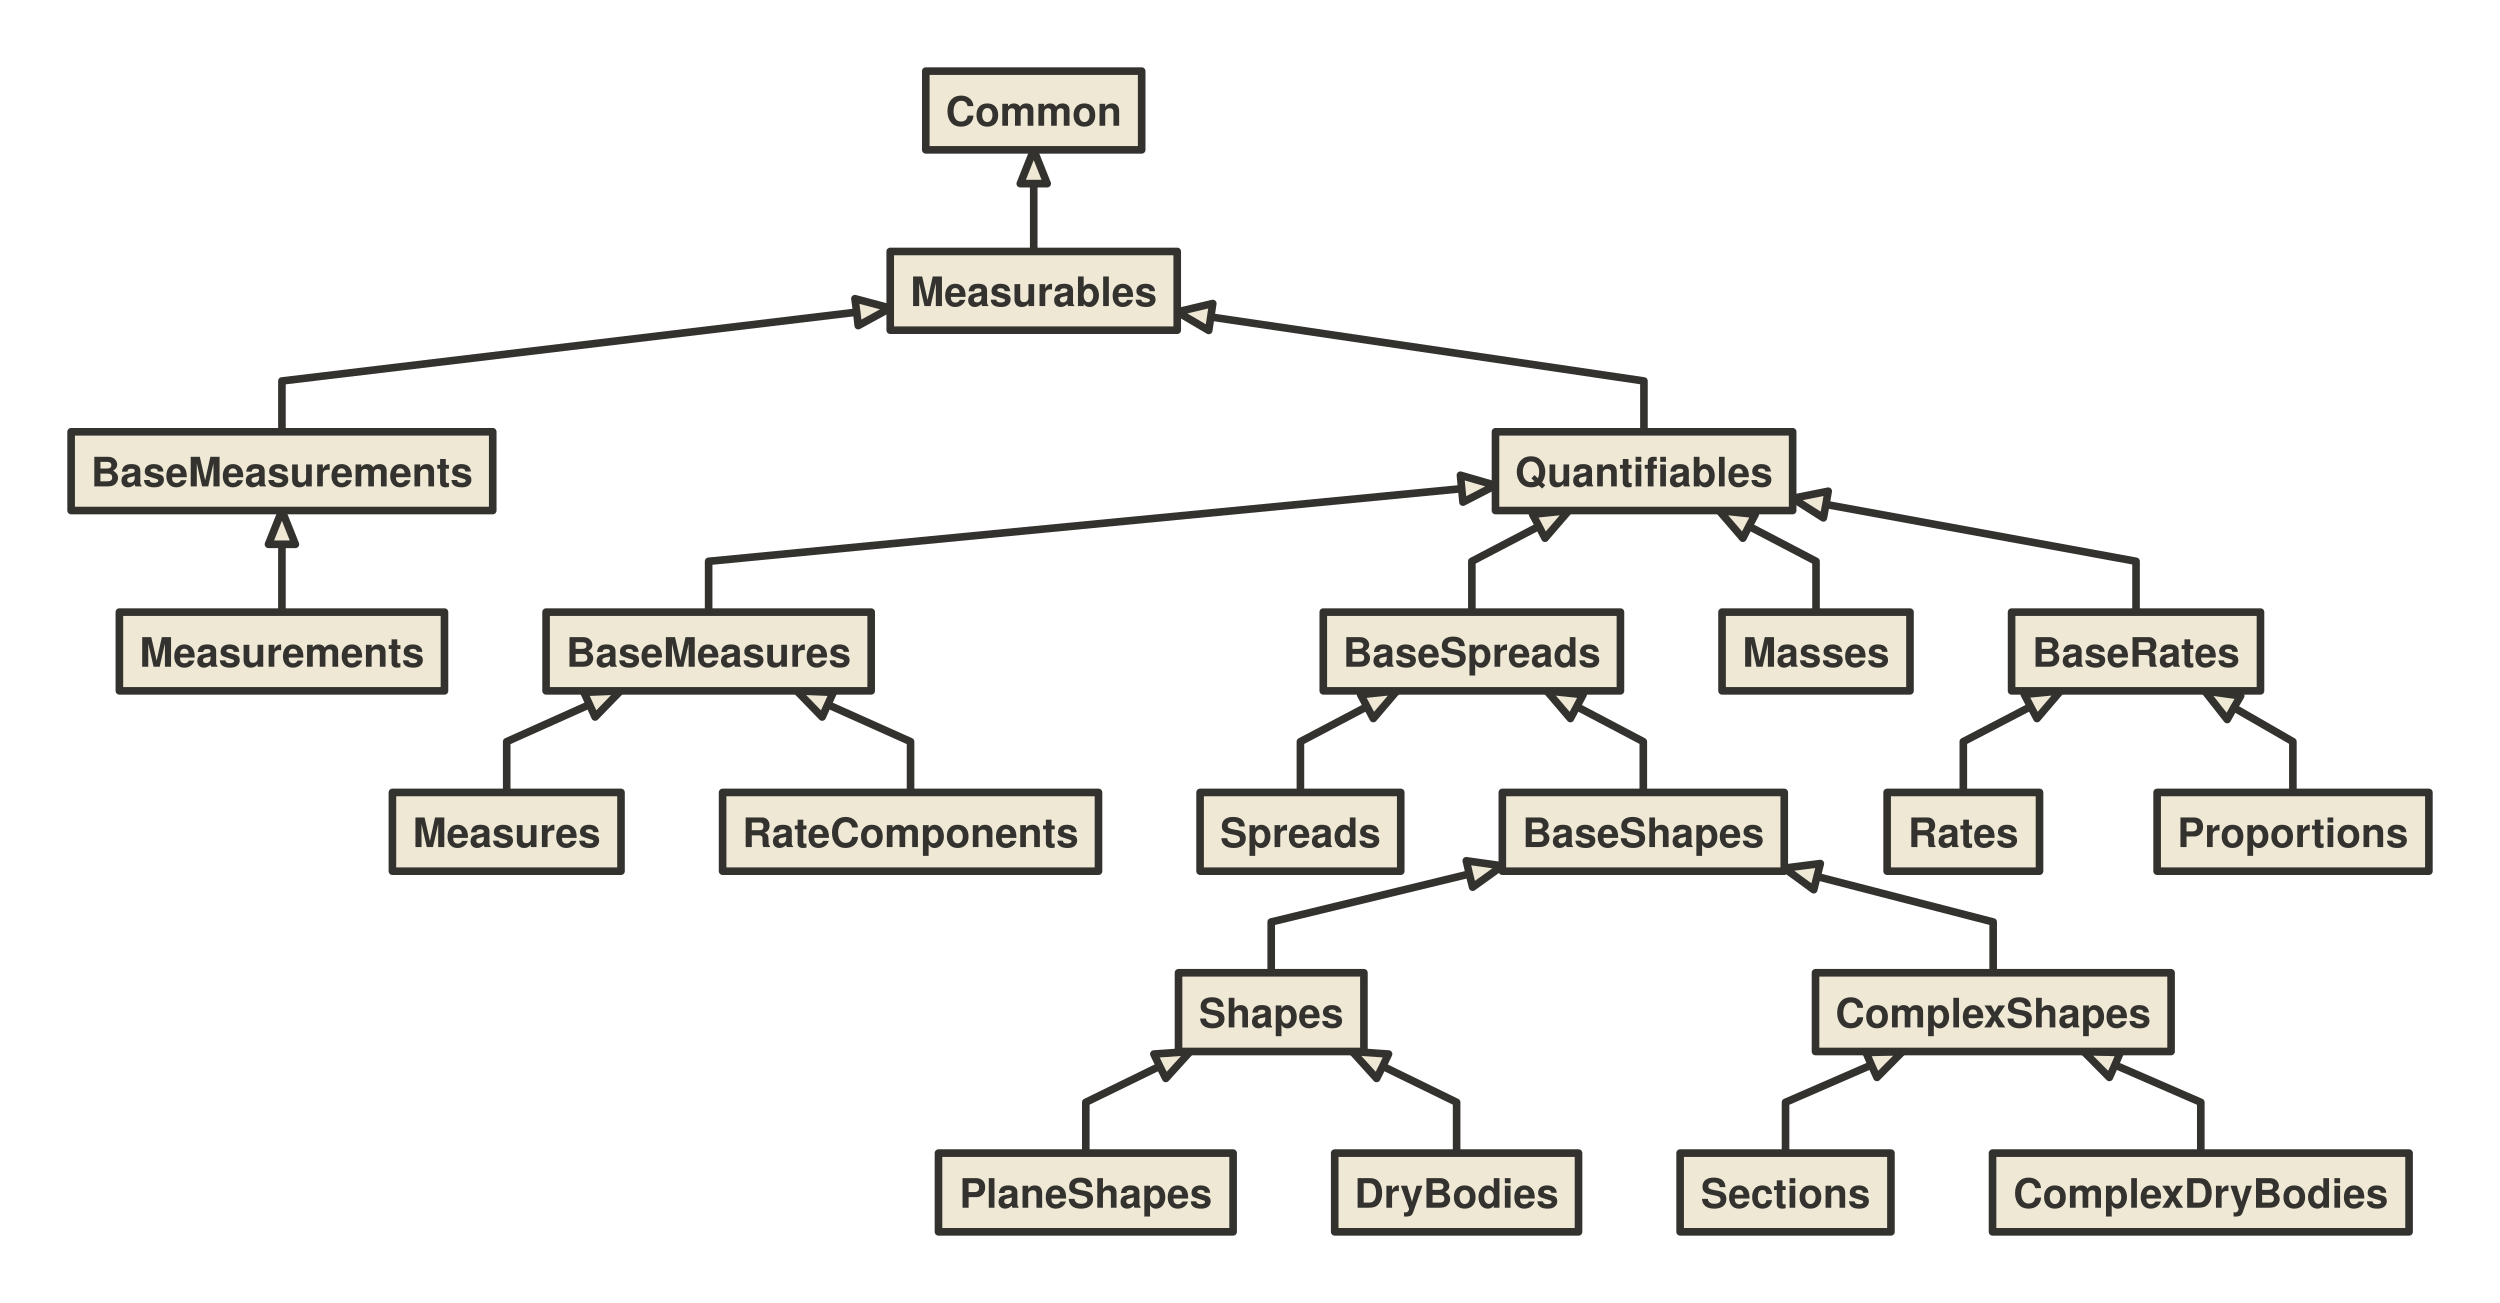
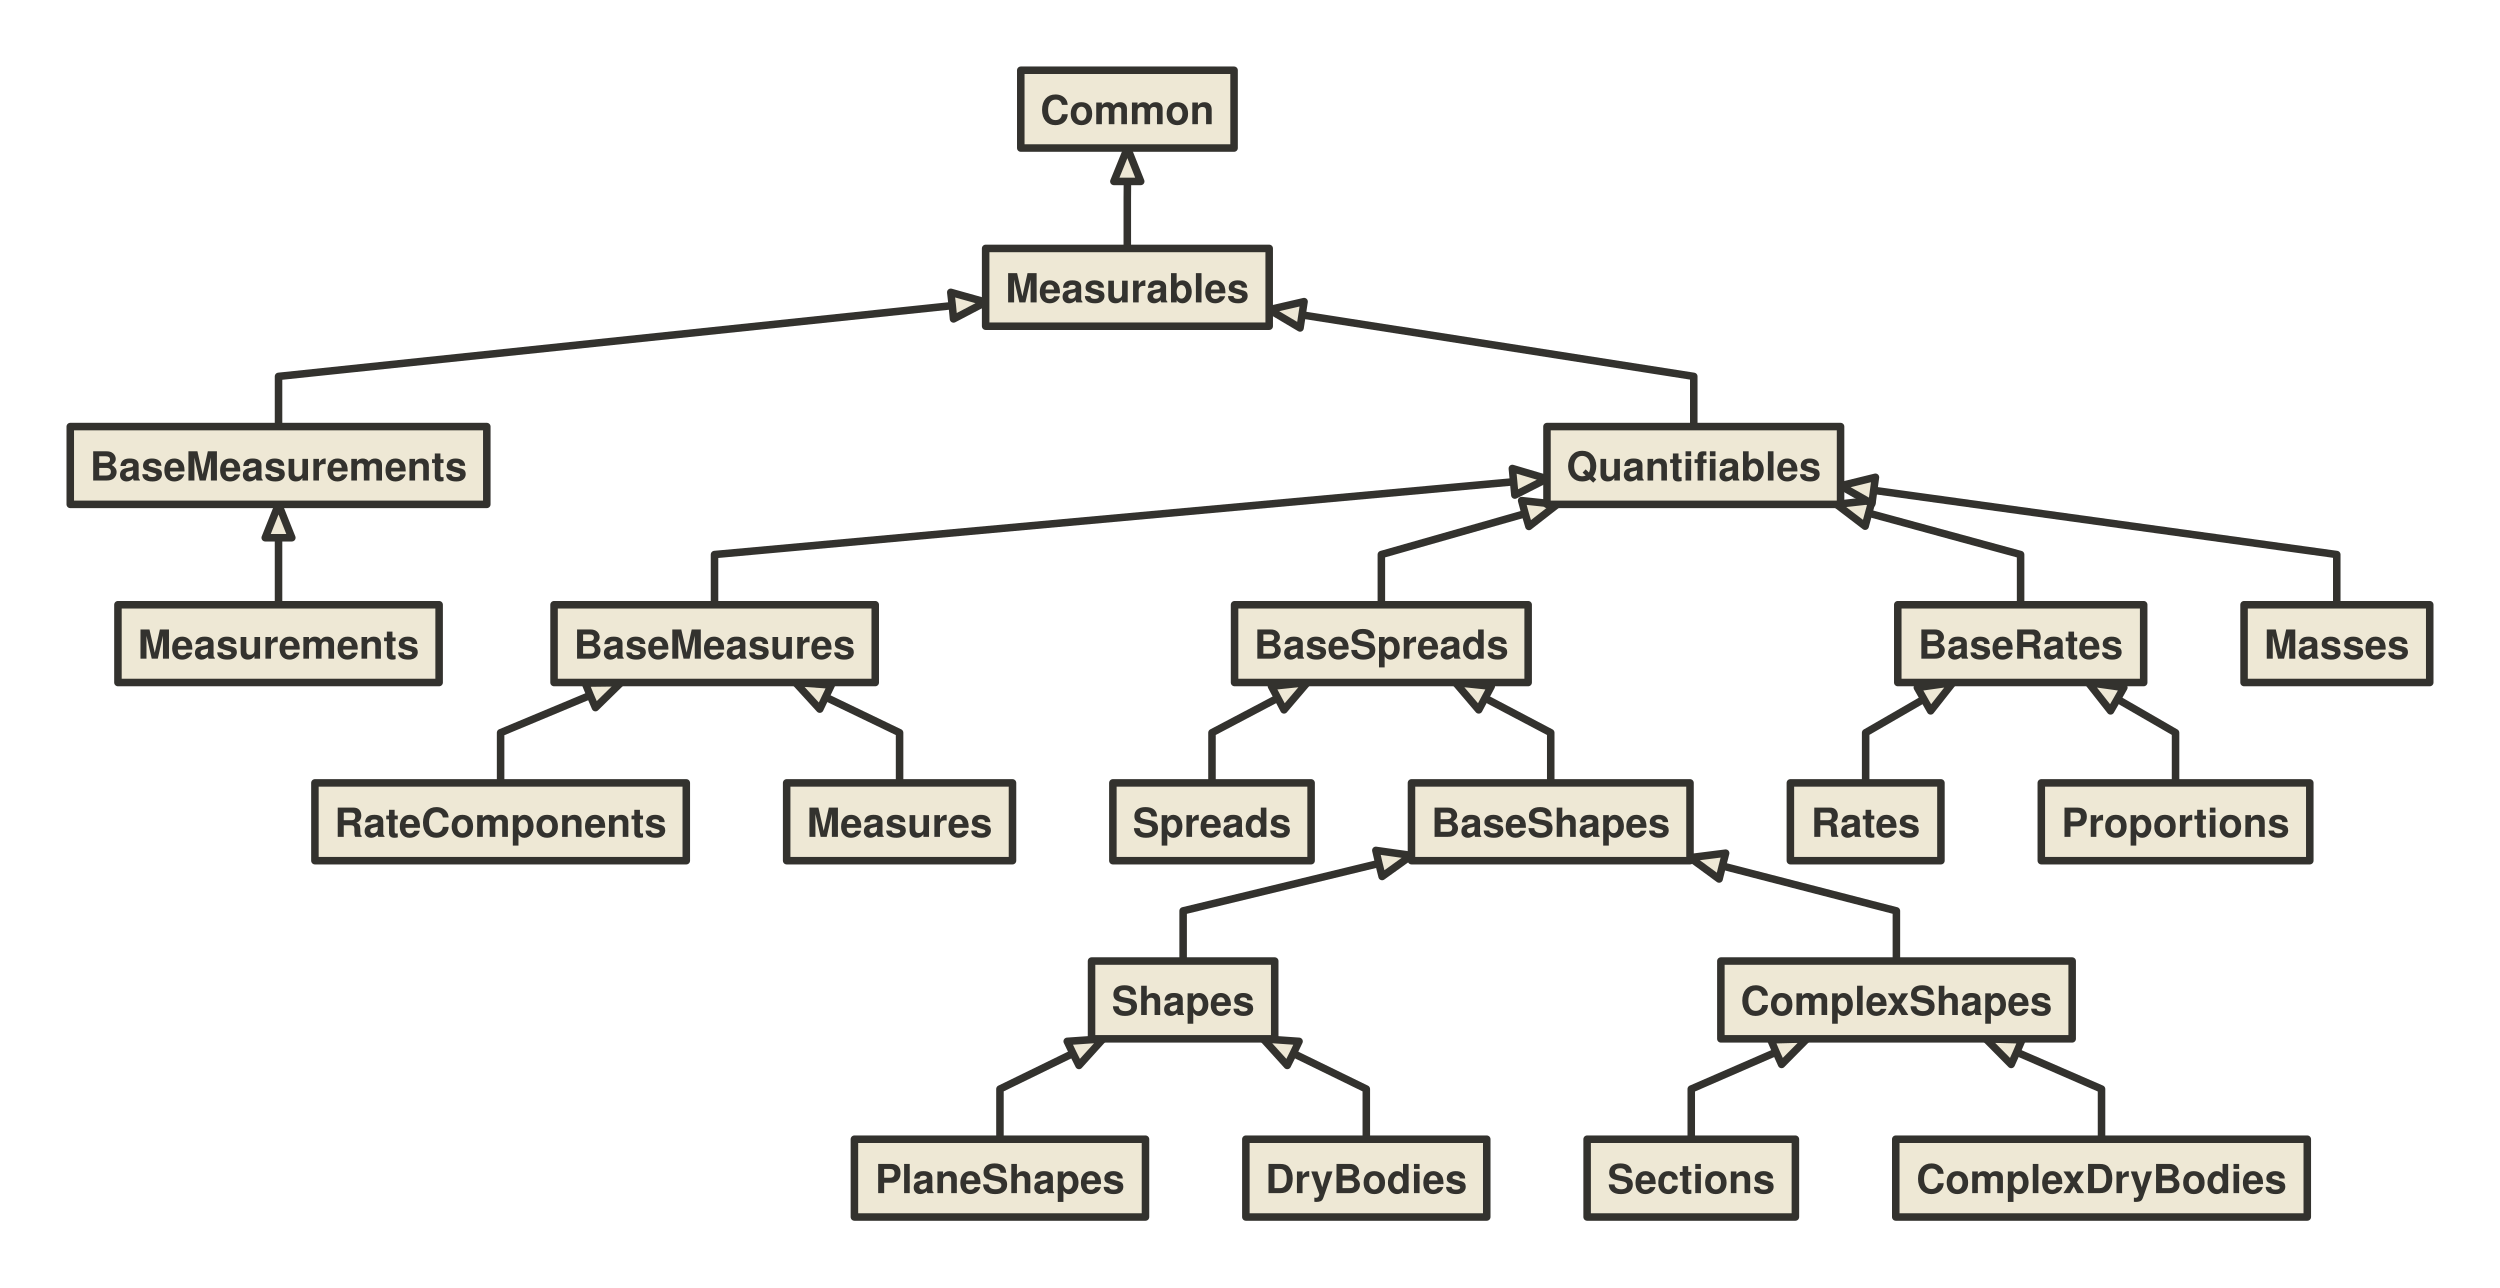
- <svg xmlns="http://www.w3.org/2000/svg" version="1.1" baseProfile="full" width="984.3" height="513.0" viewbox="0 0 984.25 513">
+ <svg xmlns="http://www.w3.org/2000/svg" version="1.1" baseProfile="full" width="996.3" height="513.0" viewbox="0 0 996.25 513">
  <g stroke-width="1.0" text-align="left" font="12pt Helvetica, Arial, sans-serif" font-size="12pt" font-family="Helvetica" font-weight="bold" font-style="normal">
    <g font-family="Helvetica" font-size="12pt" font-weight="bold" font-style="normal" stroke-width="3.0" stroke-linejoin="round" stroke-linecap="round" stroke="#33322E">
      <g stroke="transparent" fill="transparent">
-         <rect x="0.0" y="0.0" height="513.0" width="984.3" stroke="none" />
+         <rect x="0.0" y="0.0" height="513.0" width="996.3" stroke="none" />
      </g>
      <g transform="translate(8, 8)" fill="#33322E">
        <g transform="translate(20, 20)" fill="#eee8d5" font-family="Helvetica" font-size="12pt" font-weight="normal" font-style="normal">
-           <path d="M379.0 44.3 L379 51 L379 71 L379.0 71.0 " fill="none" />
-           <path d="M384.3 44.3 L379.0 44.3 L373.7 44.3 L379.0 31.0 Z" />
-           <path d="M309.3 94.9 L83 122 L83 142 L83.0 142.0 " fill="none" />
-           <path d="M309.9 100.2 L309.3 94.9 L308.6 89.6 L322.5 93.3 Z" />
+           <path d="M421.3 44.3 L421.25 51 L421.25 71 L421.3 71.0 " fill="none" />
+           <path d="M426.6 44.3 L421.3 44.3 L415.9 44.3 L421.3 31.0 Z" />
+           <path d="M351.5 93.8 L83 122 L83 142 L83.0 142.0 " fill="none" />
+           <path d="M352.0 99.1 L351.5 93.8 L350.9 88.5 L364.8 92.4 Z" />
          <path d="M83.0 186.3 L83 193 L83 213 L83.0 213.0 " fill="none" />
          <path d="M88.3 186.3 L83.0 186.3 L77.7 186.3 L83.0 173.0 Z" />
-           <path d="M448.7 96.8 L619.25 122 L619.25 142 L619.3 142.0 " fill="none" />
-           <path d="M449.5 91.5 L448.7 96.8 L447.9 102.1 L435.5 94.8 Z" />
-           <path d="M547.5 164.4 L251 193 L251 213 L251.0 213.0 " fill="none" />
-           <path d="M548.0 169.7 L547.5 164.4 L547.0 159.1 L560.8 163.1 Z" />
-           <path d="M204.1 249.4 L171.5 264 L171.5 284 L171.5 284.0 " fill="none" />
-           <path d="M206.3 254.3 L204.1 249.4 L201.9 244.6 L216.3 244.0 Z" />
-           <path d="M577.9 179.2 L551.5 193 L551.5 213 L551.5 213.0 " fill="none" />
-           <path d="M580.3 183.9 L577.9 179.2 L575.4 174.5 L589.7 173.0 Z" />
-           <path d="M510.2 250.2 L484 264 L484 284 L484.0 284.0 " fill="none" />
-           <path d="M512.7 254.9 L510.2 250.2 L507.7 245.5 L522.0 244.0 Z" />
-           <path d="M660.6 179.2 L687 193 L687 213 L687.0 213.0 " fill="none" />
-           <path d="M663.1 174.5 L660.6 179.2 L658.2 183.9 L648.8 173.0 Z" />
-           <path d="M592.8 250.2 L619 264 L619 284 L619.0 284.0 " fill="none" />
-           <path d="M595.3 245.5 L592.8 250.2 L590.3 254.9 L581.0 244.0 Z" />
-           <path d="M550.5 316.1 L472.5 335 L472.5 355 L472.5 355.0 " fill="none" />
-           <path d="M551.8 321.3 L550.5 316.1 L549.3 310.9 L563.5 312.9 Z" />
-           <path d="M428.6 391.8 L399.5 406 L399.5 426 L399.5 426.0 " fill="none" />
-           <path d="M431.0 396.6 L428.6 391.8 L426.3 387.0 L440.6 386.0 Z" />
-           <path d="M516.4 391.8 L545.5 406 L545.5 426 L545.5 426.0 " fill="none" />
-           <path d="M518.7 387.0 L516.4 391.8 L514.0 396.6 L504.4 386.0 Z" />
-           <path d="M297.9 249.4 L330.5 264 L330.5 284 L330.5 284.0 " fill="none" />
-           <path d="M300.1 244.6 L297.9 249.4 L295.7 254.3 L285.7 244.0 Z" />
-           <path d="M690.9 170.6 L813 193 L813 213 L813.0 213.0 " fill="none" />
-           <path d="M691.8 165.4 L690.9 170.6 L689.9 175.9 L677.8 168.2 Z" />
-           <path d="M771.5 250.2 L745 264 L745 284 L745.0 284.0 " fill="none" />
-           <path d="M774.0 254.9 L771.5 250.2 L769.0 245.4 L783.3 244.0 Z" />
-           <path d="M851.5 250.6 L874.75 264 L874.75 284 L874.8 284.0 " fill="none" />
-           <path d="M854.2 246.0 L851.5 250.6 L848.9 255.3 L840.0 244.0 Z" />
-           <path d="M687.4 317.1 L756.75 335 L756.75 355 L756.8 355.0 " fill="none" />
-           <path d="M688.7 312.0 L687.4 317.1 L686.1 322.3 L674.5 313.8 Z" />
-           <path d="M708.8 391.3 L675 406 L675 426 L675.0 426.0 " fill="none" />
-           <path d="M711.0 396.2 L708.8 391.3 L706.7 386.4 L721.1 386.0 Z" />
-           <path d="M804.7 391.3 L838.5 406 L838.5 426 L838.5 426.0 " fill="none" />
-           <path d="M806.8 386.4 L804.7 391.3 L802.5 396.2 L792.4 386.0 Z" />
+           <path d="M490.9 97.5 L647 122 L647 142 L647.0 142.0 " fill="none" />
+           <path d="M491.7 92.2 L490.9 97.5 L490.1 102.7 L477.8 95.4 Z" />
+           <path d="M575.2 164.0 L256.75 193 L256.75 213 L256.8 213.0 " fill="none" />
+           <path d="M575.7 169.3 L575.2 164.0 L574.7 158.7 L588.5 162.8 Z" />
+           <path d="M207.2 249.1 L171.5 264 L171.5 284 L171.5 284.0 " fill="none" />
+           <path d="M209.3 254.0 L207.2 249.1 L205.2 244.2 L219.5 244.0 Z" />
+           <path d="M579.8 176.7 L522.5 193 L522.5 213 L522.5 213.0 " fill="none" />
+           <path d="M581.3 181.8 L579.8 176.7 L578.4 171.5 L592.6 173.0 Z" />
+           <path d="M481.2 250.2 L455 264 L455 284 L455.0 284.0 " fill="none" />
+           <path d="M483.7 254.9 L481.2 250.2 L478.7 245.5 L493.0 244.0 Z" />
+           <path d="M716.7 176.5 L777.25 193 L777.25 213 L777.3 213.0 " fill="none" />
+           <path d="M718.1 171.4 L716.7 176.5 L715.3 181.7 L703.9 173.0 Z" />
+           <path d="M738.7 250.6 L715.5 264 L715.5 284 L715.5 284.0 " fill="none" />
+           <path d="M741.4 255.3 L738.7 250.6 L736.1 246.0 L750.3 244.0 Z" />
+           <path d="M718.7 167.4 L903.25 193 L903.25 213 L903.3 213.0 " fill="none" />
+           <path d="M719.4 162.2 L718.7 167.4 L718.0 172.7 L705.5 165.6 Z" />
+           <path d="M563.8 250.2 L590 264 L590 284 L590.0 284.0 " fill="none" />
+           <path d="M566.3 245.5 L563.8 250.2 L561.3 254.9 L552.0 244.0 Z" />
+           <path d="M521.5 316.1 L443.5 335 L443.5 355 L443.5 355.0 " fill="none" />
+           <path d="M522.8 321.3 L521.5 316.1 L520.3 310.9 L534.5 312.9 Z" />
+           <path d="M399.6 391.8 L370.5 406 L370.5 426 L370.5 426.0 " fill="none" />
+           <path d="M402.0 396.6 L399.6 391.8 L397.3 387.0 L411.6 386.0 Z" />
+           <path d="M487.4 391.8 L516.5 406 L516.5 426 L516.5 426.0 " fill="none" />
+           <path d="M489.7 387.0 L487.4 391.8 L485.0 396.6 L475.4 386.0 Z" />
+           <path d="M301.0 249.8 L330.5 264 L330.5 284 L330.5 284.0 " fill="none" />
+           <path d="M303.3 245.0 L301.0 249.8 L298.7 254.6 L289.0 244.0 Z" />
+           <path d="M815.8 250.6 L839 264 L839 284 L839.0 284.0 " fill="none" />
+           <path d="M818.4 246.0 L815.8 250.6 L813.1 255.3 L804.2 244.0 Z" />
+           <path d="M658.4 317.1 L727.75 335 L727.75 355 L727.8 355.0 " fill="none" />
+           <path d="M659.7 312.0 L658.4 317.1 L657.1 322.3 L645.5 313.8 Z" />
+           <path d="M679.8 391.3 L646 406 L646 426 L646.0 426.0 " fill="none" />
+           <path d="M682.0 396.2 L679.8 391.3 L677.7 386.4 L692.1 386.0 Z" />
+           <path d="M775.7 391.3 L809.5 406 L809.5 426 L809.5 426.0 " fill="none" />
+           <path d="M777.8 386.4 L775.7 391.3 L773.5 396.2 L763.4 386.0 Z" />
          <g data-name="Common">
            <g fill="#eee8d5" stroke="#33322E" data-name="Common">
-               <rect x="336.5" y="0.0" height="31.0" width="85.0" data-name="Common" />
-             </g>
-             <g transform="translate(336.5, 0)" font-family="Helvetica" font-size="12pt" font-weight="bold" font-style="normal" data-name="Common">
+               <rect x="378.8" y="0.0" height="31.0" width="85.0" data-name="Common" />
+             </g>
+             <g transform="translate(378.75, 0)" font-family="Helvetica" font-size="12pt" font-weight="bold" font-style="normal" data-name="Common">
              <g transform="translate(8, 8)" fill="#33322E" text-align="center" data-name="Common">
                <text x="34.5" y="13.5" stroke="none" text-anchor="middle" data-name="Common">Common</text>
              </g>
            </g>
          </g>
          <g data-name="Measurables">
            <g fill="#eee8d5" stroke="#33322E" data-name="Measurables">
-               <rect x="322.5" y="71.0" height="31.0" width="113.0" data-name="Measurables" />
-             </g>
-             <g transform="translate(322.5, 71)" font-family="Helvetica" font-size="12pt" font-weight="bold" font-style="normal" data-name="Measurables">
+               <rect x="364.8" y="71.0" height="31.0" width="113.0" data-name="Measurables" />
+             </g>
+             <g transform="translate(364.75, 71)" font-family="Helvetica" font-size="12pt" font-weight="bold" font-style="normal" data-name="Measurables">
              <g transform="translate(8, 8)" fill="#33322E" text-align="center" data-name="Measurables">
                <text x="48.5" y="13.5" stroke="none" text-anchor="middle" data-name="Measurables">Measurables</text>
              </g>
            </g>
          </g>
          <g data-name="BaseMeasurements">
            <g fill="#eee8d5" stroke="#33322E" data-name="BaseMeasurements">
              <rect x="0.0" y="142.0" height="31.0" width="166.0" data-name="BaseMeasurements" />
            </g>
            <g transform="translate(0, 142)" font-family="Helvetica" font-size="12pt" font-weight="bold" font-style="normal" data-name="BaseMeasurements">
              <g transform="translate(8, 8)" fill="#33322E" text-align="center" data-name="BaseMeasurements">
                <text x="75.0" y="13.5" stroke="none" text-anchor="middle" data-name="BaseMeasurements">BaseMeasurements</text>
              </g>
            </g>
          </g>
          <g data-name="Measurements">
            <g fill="#eee8d5" stroke="#33322E" data-name="Measurements">
              <rect x="19.0" y="213.0" height="31.0" width="128.0" data-name="Measurements" />
            </g>
            <g transform="translate(19, 213)" font-family="Helvetica" font-size="12pt" font-weight="bold" font-style="normal" data-name="Measurements">
              <g transform="translate(8, 8)" fill="#33322E" text-align="center" data-name="Measurements">
                <text x="56.0" y="13.5" stroke="none" text-anchor="middle" data-name="Measurements">Measurements</text>
              </g>
            </g>
          </g>
          <g data-name="Quantifiables">
            <g fill="#eee8d5" stroke="#33322E" data-name="Quantifiables">
-               <rect x="560.8" y="142.0" height="31.0" width="117.0" data-name="Quantifiables" />
-             </g>
-             <g transform="translate(560.75, 142)" font-family="Helvetica" font-size="12pt" font-weight="bold" font-style="normal" data-name="Quantifiables">
+               <rect x="588.5" y="142.0" height="31.0" width="117.0" data-name="Quantifiables" />
+             </g>
+             <g transform="translate(588.5, 142)" font-family="Helvetica" font-size="12pt" font-weight="bold" font-style="normal" data-name="Quantifiables">
              <g transform="translate(8, 8)" fill="#33322E" text-align="center" data-name="Quantifiables">
                <text x="50.5" y="13.5" stroke="none" text-anchor="middle" data-name="Quantifiables">Quantifiables</text>
              </g>
            </g>
          </g>
          <g data-name="BaseMeasures">
            <g fill="#eee8d5" stroke="#33322E" data-name="BaseMeasures">
-               <rect x="187.0" y="213.0" height="31.0" width="128.0" data-name="BaseMeasures" />
-             </g>
-             <g transform="translate(187, 213)" font-family="Helvetica" font-size="12pt" font-weight="bold" font-style="normal" data-name="BaseMeasures">
+               <rect x="192.8" y="213.0" height="31.0" width="128.0" data-name="BaseMeasures" />
+             </g>
+             <g transform="translate(192.75, 213)" font-family="Helvetica" font-size="12pt" font-weight="bold" font-style="normal" data-name="BaseMeasures">
              <g transform="translate(8, 8)" fill="#33322E" text-align="center" data-name="BaseMeasures">
                <text x="56.0" y="13.5" stroke="none" text-anchor="middle" data-name="BaseMeasures">BaseMeasures</text>
              </g>
            </g>
          </g>
+           <g data-name="RateComponents">
+             <g fill="#eee8d5" stroke="#33322E" data-name="RateComponents">
+               <rect x="97.5" y="284.0" height="31.0" width="148.0" data-name="RateComponents" />
+             </g>
+             <g transform="translate(97.5, 284)" font-family="Helvetica" font-size="12pt" font-weight="bold" font-style="normal" data-name="RateComponents">
+               <g transform="translate(8, 8)" fill="#33322E" text-align="center" data-name="RateComponents">
+                 <text x="66.0" y="13.5" stroke="none" text-anchor="middle" data-name="RateComponents">RateComponents</text>
+               </g>
+             </g>
+           </g>
+           <g data-name="BaseSpreads">
+             <g fill="#eee8d5" stroke="#33322E" data-name="BaseSpreads">
+               <rect x="464.0" y="213.0" height="31.0" width="117.0" data-name="BaseSpreads" />
+             </g>
+             <g transform="translate(464, 213)" font-family="Helvetica" font-size="12pt" font-weight="bold" font-style="normal" data-name="BaseSpreads">
+               <g transform="translate(8, 8)" fill="#33322E" text-align="center" data-name="BaseSpreads">
+                 <text x="50.5" y="13.5" stroke="none" text-anchor="middle" data-name="BaseSpreads">BaseSpreads</text>
+               </g>
+             </g>
+           </g>
+           <g data-name="Spreads">
+             <g fill="#eee8d5" stroke="#33322E" data-name="Spreads">
+               <rect x="415.5" y="284.0" height="31.0" width="79.0" data-name="Spreads" />
+             </g>
+             <g transform="translate(415.5, 284)" font-family="Helvetica" font-size="12pt" font-weight="bold" font-style="normal" data-name="Spreads">
+               <g transform="translate(8, 8)" fill="#33322E" text-align="center" data-name="Spreads">
+                 <text x="31.5" y="13.5" stroke="none" text-anchor="middle" data-name="Spreads">Spreads</text>
+               </g>
+             </g>
+           </g>
+           <g data-name="BaseRates">
+             <g fill="#eee8d5" stroke="#33322E" data-name="BaseRates">
+               <rect x="728.3" y="213.0" height="31.0" width="98.0" data-name="BaseRates" />
+             </g>
+             <g transform="translate(728.25, 213)" font-family="Helvetica" font-size="12pt" font-weight="bold" font-style="normal" data-name="BaseRates">
+               <g transform="translate(8, 8)" fill="#33322E" text-align="center" data-name="BaseRates">
+                 <text x="41.0" y="13.5" stroke="none" text-anchor="middle" data-name="BaseRates">BaseRates</text>
+               </g>
+             </g>
+           </g>
+           <g data-name="Rates">
+             <g fill="#eee8d5" stroke="#33322E" data-name="Rates">
+               <rect x="685.5" y="284.0" height="31.0" width="60.0" data-name="Rates" />
+             </g>
+             <g transform="translate(685.5, 284)" font-family="Helvetica" font-size="12pt" font-weight="bold" font-style="normal" data-name="Rates">
+               <g transform="translate(8, 8)" fill="#33322E" text-align="center" data-name="Rates">
+                 <text x="22.0" y="13.5" stroke="none" text-anchor="middle" data-name="Rates">Rates</text>
+               </g>
+             </g>
+           </g>
+           <g data-name="Masses">
+             <g fill="#eee8d5" stroke="#33322E" data-name="Masses">
+               <rect x="866.3" y="213.0" height="31.0" width="74.0" data-name="Masses" />
+             </g>
+             <g transform="translate(866.25, 213)" font-family="Helvetica" font-size="12pt" font-weight="bold" font-style="normal" data-name="Masses">
+               <g transform="translate(8, 8)" fill="#33322E" text-align="center" data-name="Masses">
+                 <text x="29.0" y="13.5" stroke="none" text-anchor="middle" data-name="Masses">Masses</text>
+               </g>
+             </g>
+           </g>
+           <g data-name="BaseShapes">
+             <g fill="#eee8d5" stroke="#33322E" data-name="BaseShapes">
+               <rect x="534.5" y="284.0" height="31.0" width="111.0" data-name="BaseShapes" />
+             </g>
+             <g transform="translate(534.5, 284)" font-family="Helvetica" font-size="12pt" font-weight="bold" font-style="normal" data-name="BaseShapes">
+               <g transform="translate(8, 8)" fill="#33322E" text-align="center" data-name="BaseShapes">
+                 <text x="47.5" y="13.5" stroke="none" text-anchor="middle" data-name="BaseShapes">BaseShapes</text>
+               </g>
+             </g>
+           </g>
+           <g data-name="Shapes">
+             <g fill="#eee8d5" stroke="#33322E" data-name="Shapes">
+               <rect x="407.0" y="355.0" height="31.0" width="73.0" data-name="Shapes" />
+             </g>
+             <g transform="translate(407, 355)" font-family="Helvetica" font-size="12pt" font-weight="bold" font-style="normal" data-name="Shapes">
+               <g transform="translate(8, 8)" fill="#33322E" text-align="center" data-name="Shapes">
+                 <text x="28.5" y="13.5" stroke="none" text-anchor="middle" data-name="Shapes">Shapes</text>
+               </g>
+             </g>
+           </g>
+           <g data-name="PlaneShapes">
+             <g fill="#eee8d5" stroke="#33322E" data-name="PlaneShapes">
+               <rect x="312.5" y="426.0" height="31.0" width="116.0" data-name="PlaneShapes" />
+             </g>
+             <g transform="translate(312.5, 426)" font-family="Helvetica" font-size="12pt" font-weight="bold" font-style="normal" data-name="PlaneShapes">
+               <g transform="translate(8, 8)" fill="#33322E" text-align="center" data-name="PlaneShapes">
+                 <text x="50.0" y="13.5" stroke="none" text-anchor="middle" data-name="PlaneShapes">PlaneShapes</text>
+               </g>
+             </g>
+           </g>
+           <g data-name="DryBodies">
+             <g fill="#eee8d5" stroke="#33322E" data-name="DryBodies">
+               <rect x="468.5" y="426.0" height="31.0" width="96.0" data-name="DryBodies" />
+             </g>
+             <g transform="translate(468.5, 426)" font-family="Helvetica" font-size="12pt" font-weight="bold" font-style="normal" data-name="DryBodies">
+               <g transform="translate(8, 8)" fill="#33322E" text-align="center" data-name="DryBodies">
+                 <text x="40.0" y="13.5" stroke="none" text-anchor="middle" data-name="DryBodies">DryBodies</text>
+               </g>
+             </g>
+           </g>
          <g data-name="Measures">
            <g fill="#eee8d5" stroke="#33322E" data-name="Measures">
-               <rect x="126.5" y="284.0" height="31.0" width="90.0" data-name="Measures" />
-             </g>
-             <g transform="translate(126.5, 284)" font-family="Helvetica" font-size="12pt" font-weight="bold" font-style="normal" data-name="Measures">
+               <rect x="285.5" y="284.0" height="31.0" width="90.0" data-name="Measures" />
+             </g>
+             <g transform="translate(285.5, 284)" font-family="Helvetica" font-size="12pt" font-weight="bold" font-style="normal" data-name="Measures">
              <g transform="translate(8, 8)" fill="#33322E" text-align="center" data-name="Measures">
                <text x="37.0" y="13.5" stroke="none" text-anchor="middle" data-name="Measures">Measures</text>
              </g>
            </g>
          </g>
-           <g data-name="BaseSpreads">
-             <g fill="#eee8d5" stroke="#33322E" data-name="BaseSpreads">
-               <rect x="493.0" y="213.0" height="31.0" width="117.0" data-name="BaseSpreads" />
-             </g>
-             <g transform="translate(493, 213)" font-family="Helvetica" font-size="12pt" font-weight="bold" font-style="normal" data-name="BaseSpreads">
-               <g transform="translate(8, 8)" fill="#33322E" text-align="center" data-name="BaseSpreads">
-                 <text x="50.5" y="13.5" stroke="none" text-anchor="middle" data-name="BaseSpreads">BaseSpreads</text>
-               </g>
-             </g>
-           </g>
-           <g data-name="Spreads">
-             <g fill="#eee8d5" stroke="#33322E" data-name="Spreads">
-               <rect x="444.5" y="284.0" height="31.0" width="79.0" data-name="Spreads" />
-             </g>
-             <g transform="translate(444.5, 284)" font-family="Helvetica" font-size="12pt" font-weight="bold" font-style="normal" data-name="Spreads">
-               <g transform="translate(8, 8)" fill="#33322E" text-align="center" data-name="Spreads">
-                 <text x="31.5" y="13.5" stroke="none" text-anchor="middle" data-name="Spreads">Spreads</text>
-               </g>
-             </g>
-           </g>
-           <g data-name="Masses">
-             <g fill="#eee8d5" stroke="#33322E" data-name="Masses">
-               <rect x="650.0" y="213.0" height="31.0" width="74.0" data-name="Masses" />
-             </g>
-             <g transform="translate(650, 213)" font-family="Helvetica" font-size="12pt" font-weight="bold" font-style="normal" data-name="Masses">
-               <g transform="translate(8, 8)" fill="#33322E" text-align="center" data-name="Masses">
-                 <text x="29.0" y="13.5" stroke="none" text-anchor="middle" data-name="Masses">Masses</text>
-               </g>
-             </g>
-           </g>
-           <g data-name="BaseShapes">
-             <g fill="#eee8d5" stroke="#33322E" data-name="BaseShapes">
-               <rect x="563.5" y="284.0" height="31.0" width="111.0" data-name="BaseShapes" />
-             </g>
-             <g transform="translate(563.5, 284)" font-family="Helvetica" font-size="12pt" font-weight="bold" font-style="normal" data-name="BaseShapes">
-               <g transform="translate(8, 8)" fill="#33322E" text-align="center" data-name="BaseShapes">
-                 <text x="47.5" y="13.5" stroke="none" text-anchor="middle" data-name="BaseShapes">BaseShapes</text>
-               </g>
-             </g>
-           </g>
-           <g data-name="Shapes">
-             <g fill="#eee8d5" stroke="#33322E" data-name="Shapes">
-               <rect x="436.0" y="355.0" height="31.0" width="73.0" data-name="Shapes" />
-             </g>
-             <g transform="translate(436, 355)" font-family="Helvetica" font-size="12pt" font-weight="bold" font-style="normal" data-name="Shapes">
-               <g transform="translate(8, 8)" fill="#33322E" text-align="center" data-name="Shapes">
-                 <text x="28.5" y="13.5" stroke="none" text-anchor="middle" data-name="Shapes">Shapes</text>
-               </g>
-             </g>
-           </g>
-           <g data-name="PlaneShapes">
-             <g fill="#eee8d5" stroke="#33322E" data-name="PlaneShapes">
-               <rect x="341.5" y="426.0" height="31.0" width="116.0" data-name="PlaneShapes" />
-             </g>
-             <g transform="translate(341.5, 426)" font-family="Helvetica" font-size="12pt" font-weight="bold" font-style="normal" data-name="PlaneShapes">
-               <g transform="translate(8, 8)" fill="#33322E" text-align="center" data-name="PlaneShapes">
-                 <text x="50.0" y="13.5" stroke="none" text-anchor="middle" data-name="PlaneShapes">PlaneShapes</text>
-               </g>
-             </g>
-           </g>
-           <g data-name="DryBodies">
-             <g fill="#eee8d5" stroke="#33322E" data-name="DryBodies">
-               <rect x="497.5" y="426.0" height="31.0" width="96.0" data-name="DryBodies" />
-             </g>
-             <g transform="translate(497.5, 426)" font-family="Helvetica" font-size="12pt" font-weight="bold" font-style="normal" data-name="DryBodies">
-               <g transform="translate(8, 8)" fill="#33322E" text-align="center" data-name="DryBodies">
-                 <text x="40.0" y="13.5" stroke="none" text-anchor="middle" data-name="DryBodies">DryBodies</text>
-               </g>
-             </g>
-           </g>
-           <g data-name="RateComponents">
-             <g fill="#eee8d5" stroke="#33322E" data-name="RateComponents">
-               <rect x="256.5" y="284.0" height="31.0" width="148.0" data-name="RateComponents" />
-             </g>
-             <g transform="translate(256.5, 284)" font-family="Helvetica" font-size="12pt" font-weight="bold" font-style="normal" data-name="RateComponents">
-               <g transform="translate(8, 8)" fill="#33322E" text-align="center" data-name="RateComponents">
-                 <text x="66.0" y="13.5" stroke="none" text-anchor="middle" data-name="RateComponents">RateComponents</text>
-               </g>
-             </g>
-           </g>
-           <g data-name="BaseRates">
-             <g fill="#eee8d5" stroke="#33322E" data-name="BaseRates">
-               <rect x="764.0" y="213.0" height="31.0" width="98.0" data-name="BaseRates" />
-             </g>
-             <g transform="translate(764, 213)" font-family="Helvetica" font-size="12pt" font-weight="bold" font-style="normal" data-name="BaseRates">
-               <g transform="translate(8, 8)" fill="#33322E" text-align="center" data-name="BaseRates">
-                 <text x="41.0" y="13.5" stroke="none" text-anchor="middle" data-name="BaseRates">BaseRates</text>
-               </g>
-             </g>
-           </g>
-           <g data-name="Rates">
-             <g fill="#eee8d5" stroke="#33322E" data-name="Rates">
-               <rect x="715.0" y="284.0" height="31.0" width="60.0" data-name="Rates" />
-             </g>
-             <g transform="translate(715, 284)" font-family="Helvetica" font-size="12pt" font-weight="bold" font-style="normal" data-name="Rates">
-               <g transform="translate(8, 8)" fill="#33322E" text-align="center" data-name="Rates">
-                 <text x="22.0" y="13.5" stroke="none" text-anchor="middle" data-name="Rates">Rates</text>
-               </g>
-             </g>
-           </g>
          <g data-name="Proportions">
            <g fill="#eee8d5" stroke="#33322E" data-name="Proportions">
-               <rect x="821.3" y="284.0" height="31.0" width="107.0" data-name="Proportions" />
-             </g>
-             <g transform="translate(821.25, 284)" font-family="Helvetica" font-size="12pt" font-weight="bold" font-style="normal" data-name="Proportions">
+               <rect x="785.5" y="284.0" height="31.0" width="107.0" data-name="Proportions" />
+             </g>
+             <g transform="translate(785.5, 284)" font-family="Helvetica" font-size="12pt" font-weight="bold" font-style="normal" data-name="Proportions">
              <g transform="translate(8, 8)" fill="#33322E" text-align="center" data-name="Proportions">
                <text x="45.5" y="13.5" stroke="none" text-anchor="middle" data-name="Proportions">Proportions</text>
              </g>
            </g>
          </g>
          <g data-name="ComplexShapes">
            <g fill="#eee8d5" stroke="#33322E" data-name="ComplexShapes">
-               <rect x="686.8" y="355.0" height="31.0" width="140.0" data-name="ComplexShapes" />
-             </g>
-             <g transform="translate(686.75, 355)" font-family="Helvetica" font-size="12pt" font-weight="bold" font-style="normal" data-name="ComplexShapes">
+               <rect x="657.8" y="355.0" height="31.0" width="140.0" data-name="ComplexShapes" />
+             </g>
+             <g transform="translate(657.75, 355)" font-family="Helvetica" font-size="12pt" font-weight="bold" font-style="normal" data-name="ComplexShapes">
              <g transform="translate(8, 8)" fill="#33322E" text-align="center" data-name="ComplexShapes">
                <text x="62.0" y="13.5" stroke="none" text-anchor="middle" data-name="ComplexShapes">ComplexShapes</text>
              </g>
            </g>
          </g>
          <g data-name="Sections">
            <g fill="#eee8d5" stroke="#33322E" data-name="Sections">
-               <rect x="633.5" y="426.0" height="31.0" width="83.0" data-name="Sections" />
-             </g>
-             <g transform="translate(633.5, 426)" font-family="Helvetica" font-size="12pt" font-weight="bold" font-style="normal" data-name="Sections">
+               <rect x="604.5" y="426.0" height="31.0" width="83.0" data-name="Sections" />
+             </g>
+             <g transform="translate(604.5, 426)" font-family="Helvetica" font-size="12pt" font-weight="bold" font-style="normal" data-name="Sections">
              <g transform="translate(8, 8)" fill="#33322E" text-align="center" data-name="Sections">
                <text x="33.5" y="13.5" stroke="none" text-anchor="middle" data-name="Sections">Sections</text>
              </g>
            </g>
          </g>
          <g data-name="ComplexDryBodies">
            <g fill="#eee8d5" stroke="#33322E" data-name="ComplexDryBodies">
-               <rect x="756.5" y="426.0" height="31.0" width="164.0" data-name="ComplexDryBodies" />
-             </g>
-             <g transform="translate(756.5, 426)" font-family="Helvetica" font-size="12pt" font-weight="bold" font-style="normal" data-name="ComplexDryBodies">
+               <rect x="727.5" y="426.0" height="31.0" width="164.0" data-name="ComplexDryBodies" />
+             </g>
+             <g transform="translate(727.5, 426)" font-family="Helvetica" font-size="12pt" font-weight="bold" font-style="normal" data-name="ComplexDryBodies">
              <g transform="translate(8, 8)" fill="#33322E" text-align="center" data-name="ComplexDryBodies">
                <text x="74.0" y="13.5" stroke="none" text-anchor="middle" data-name="ComplexDryBodies">ComplexDryBodies</text>
              </g>
            </g>
          </g>
        </g>
      </g>
    </g>
  </g>
</svg>
